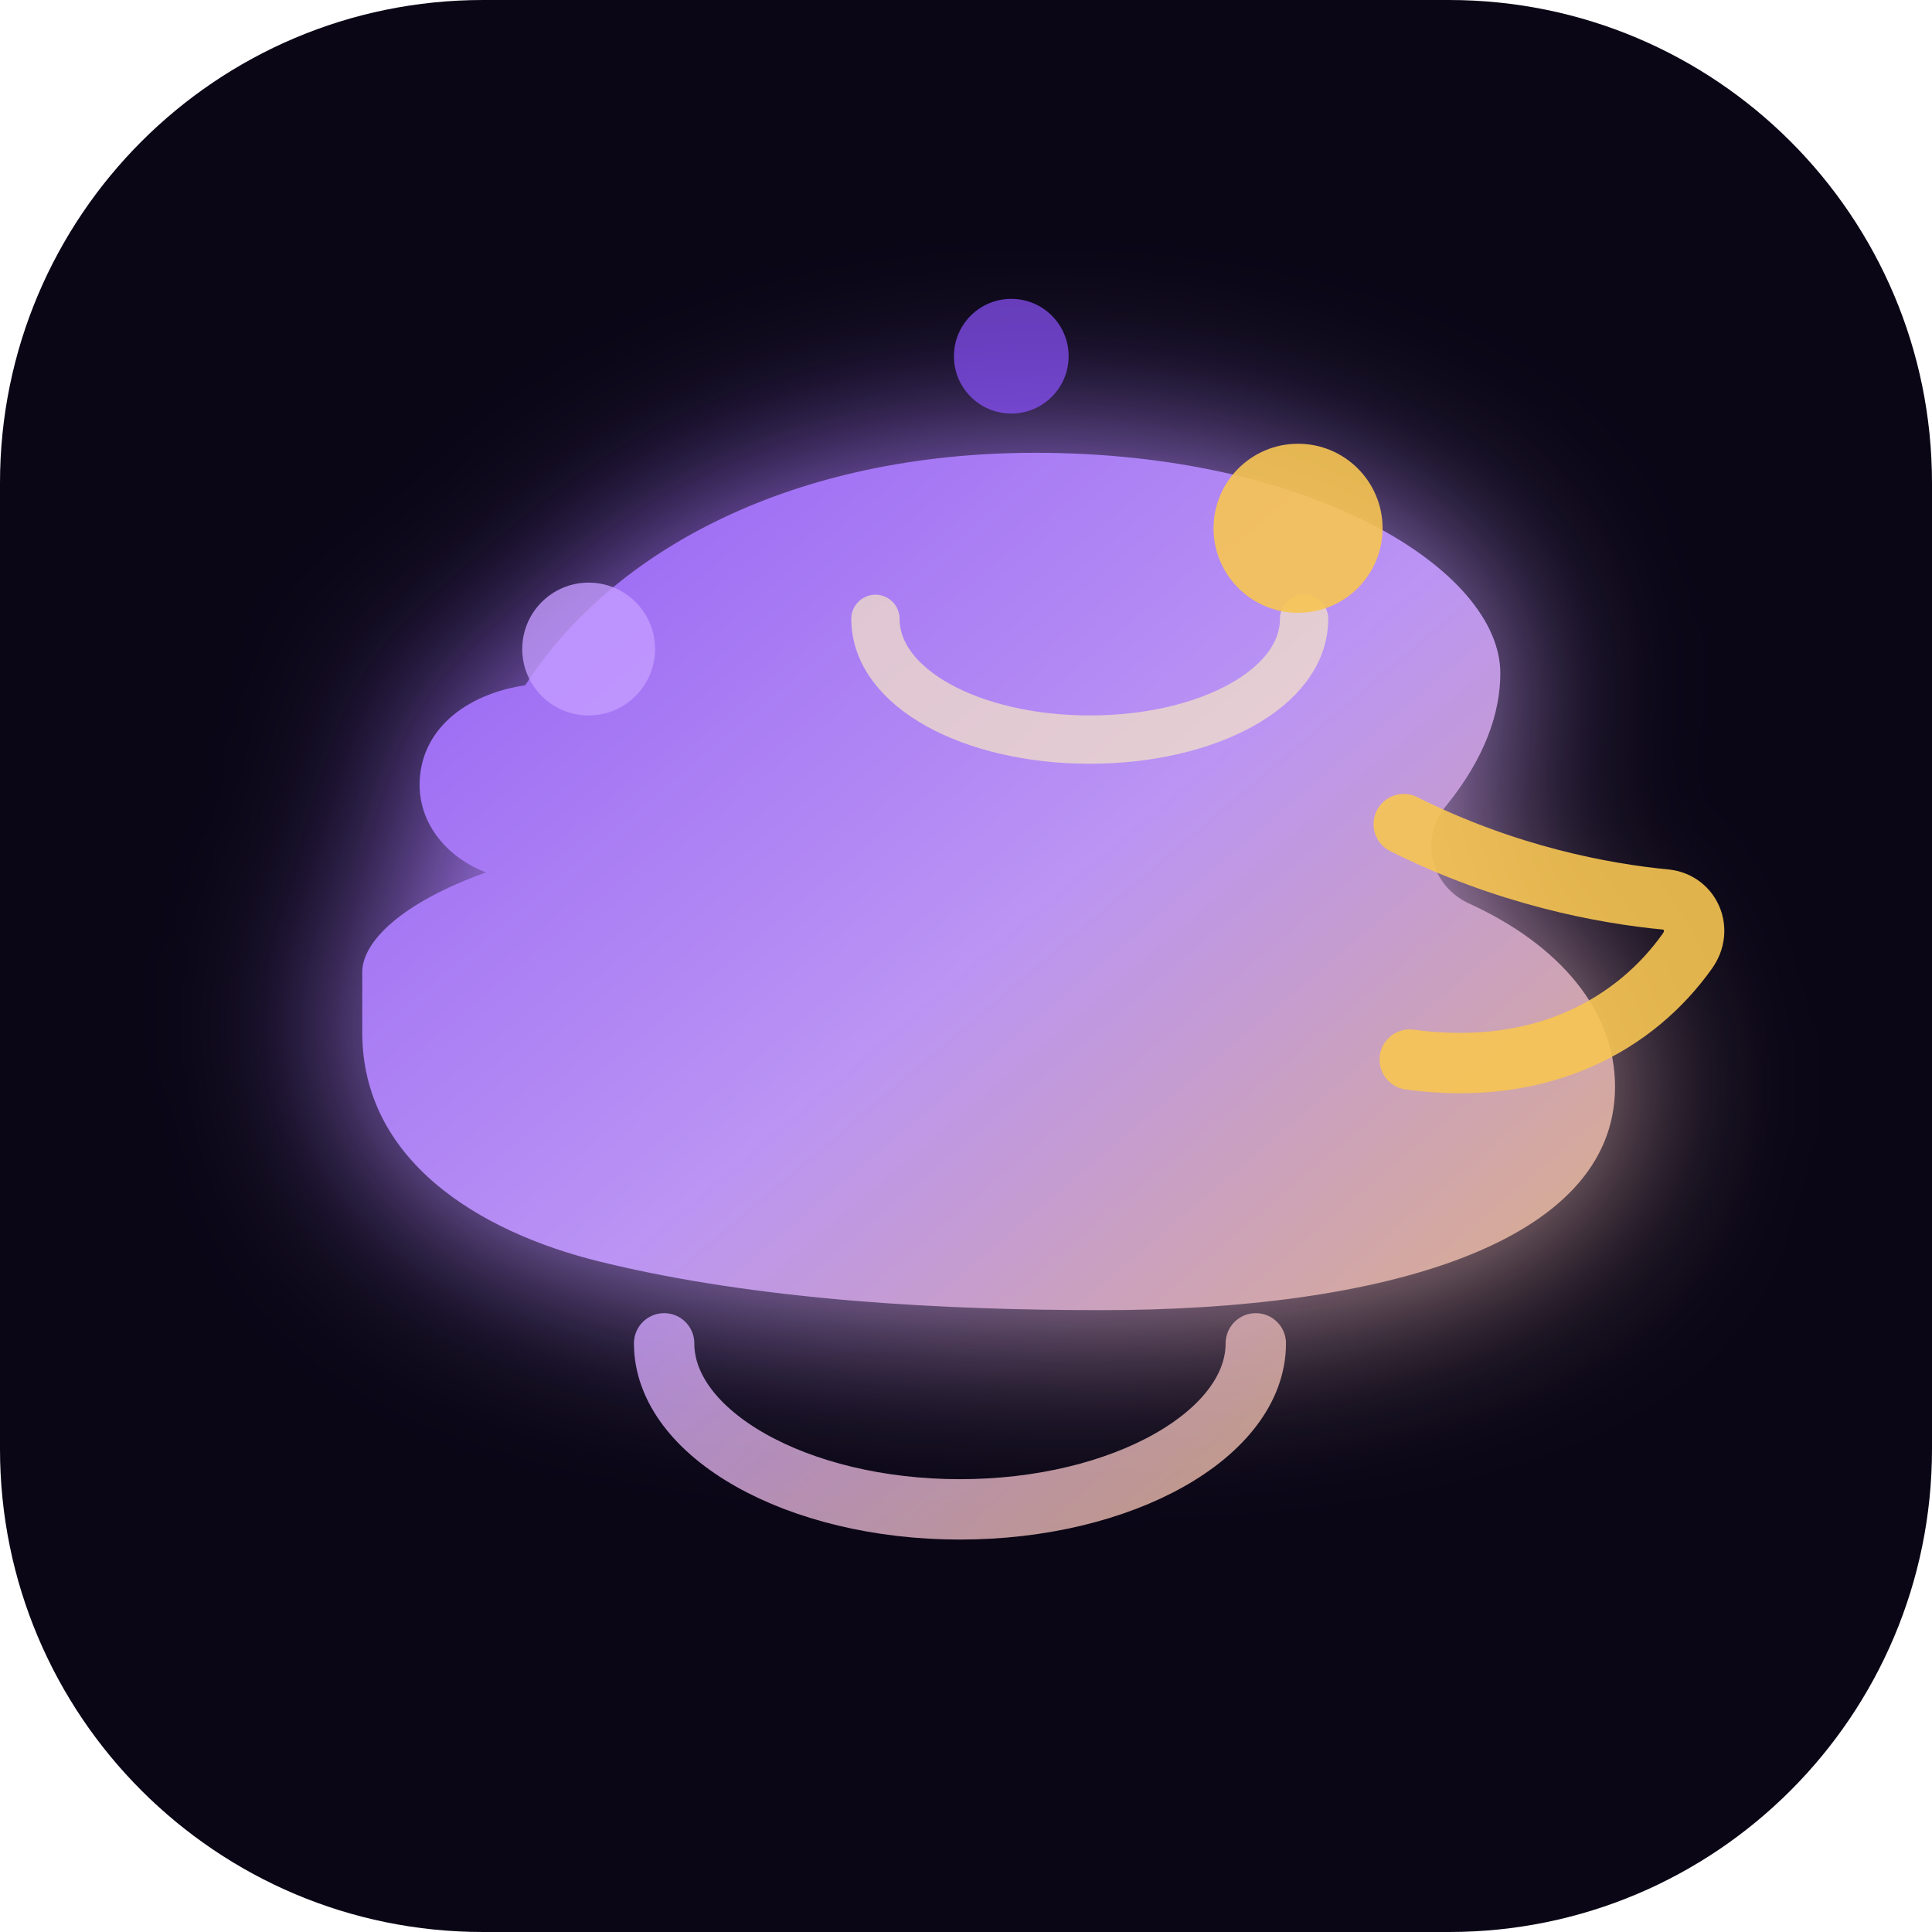
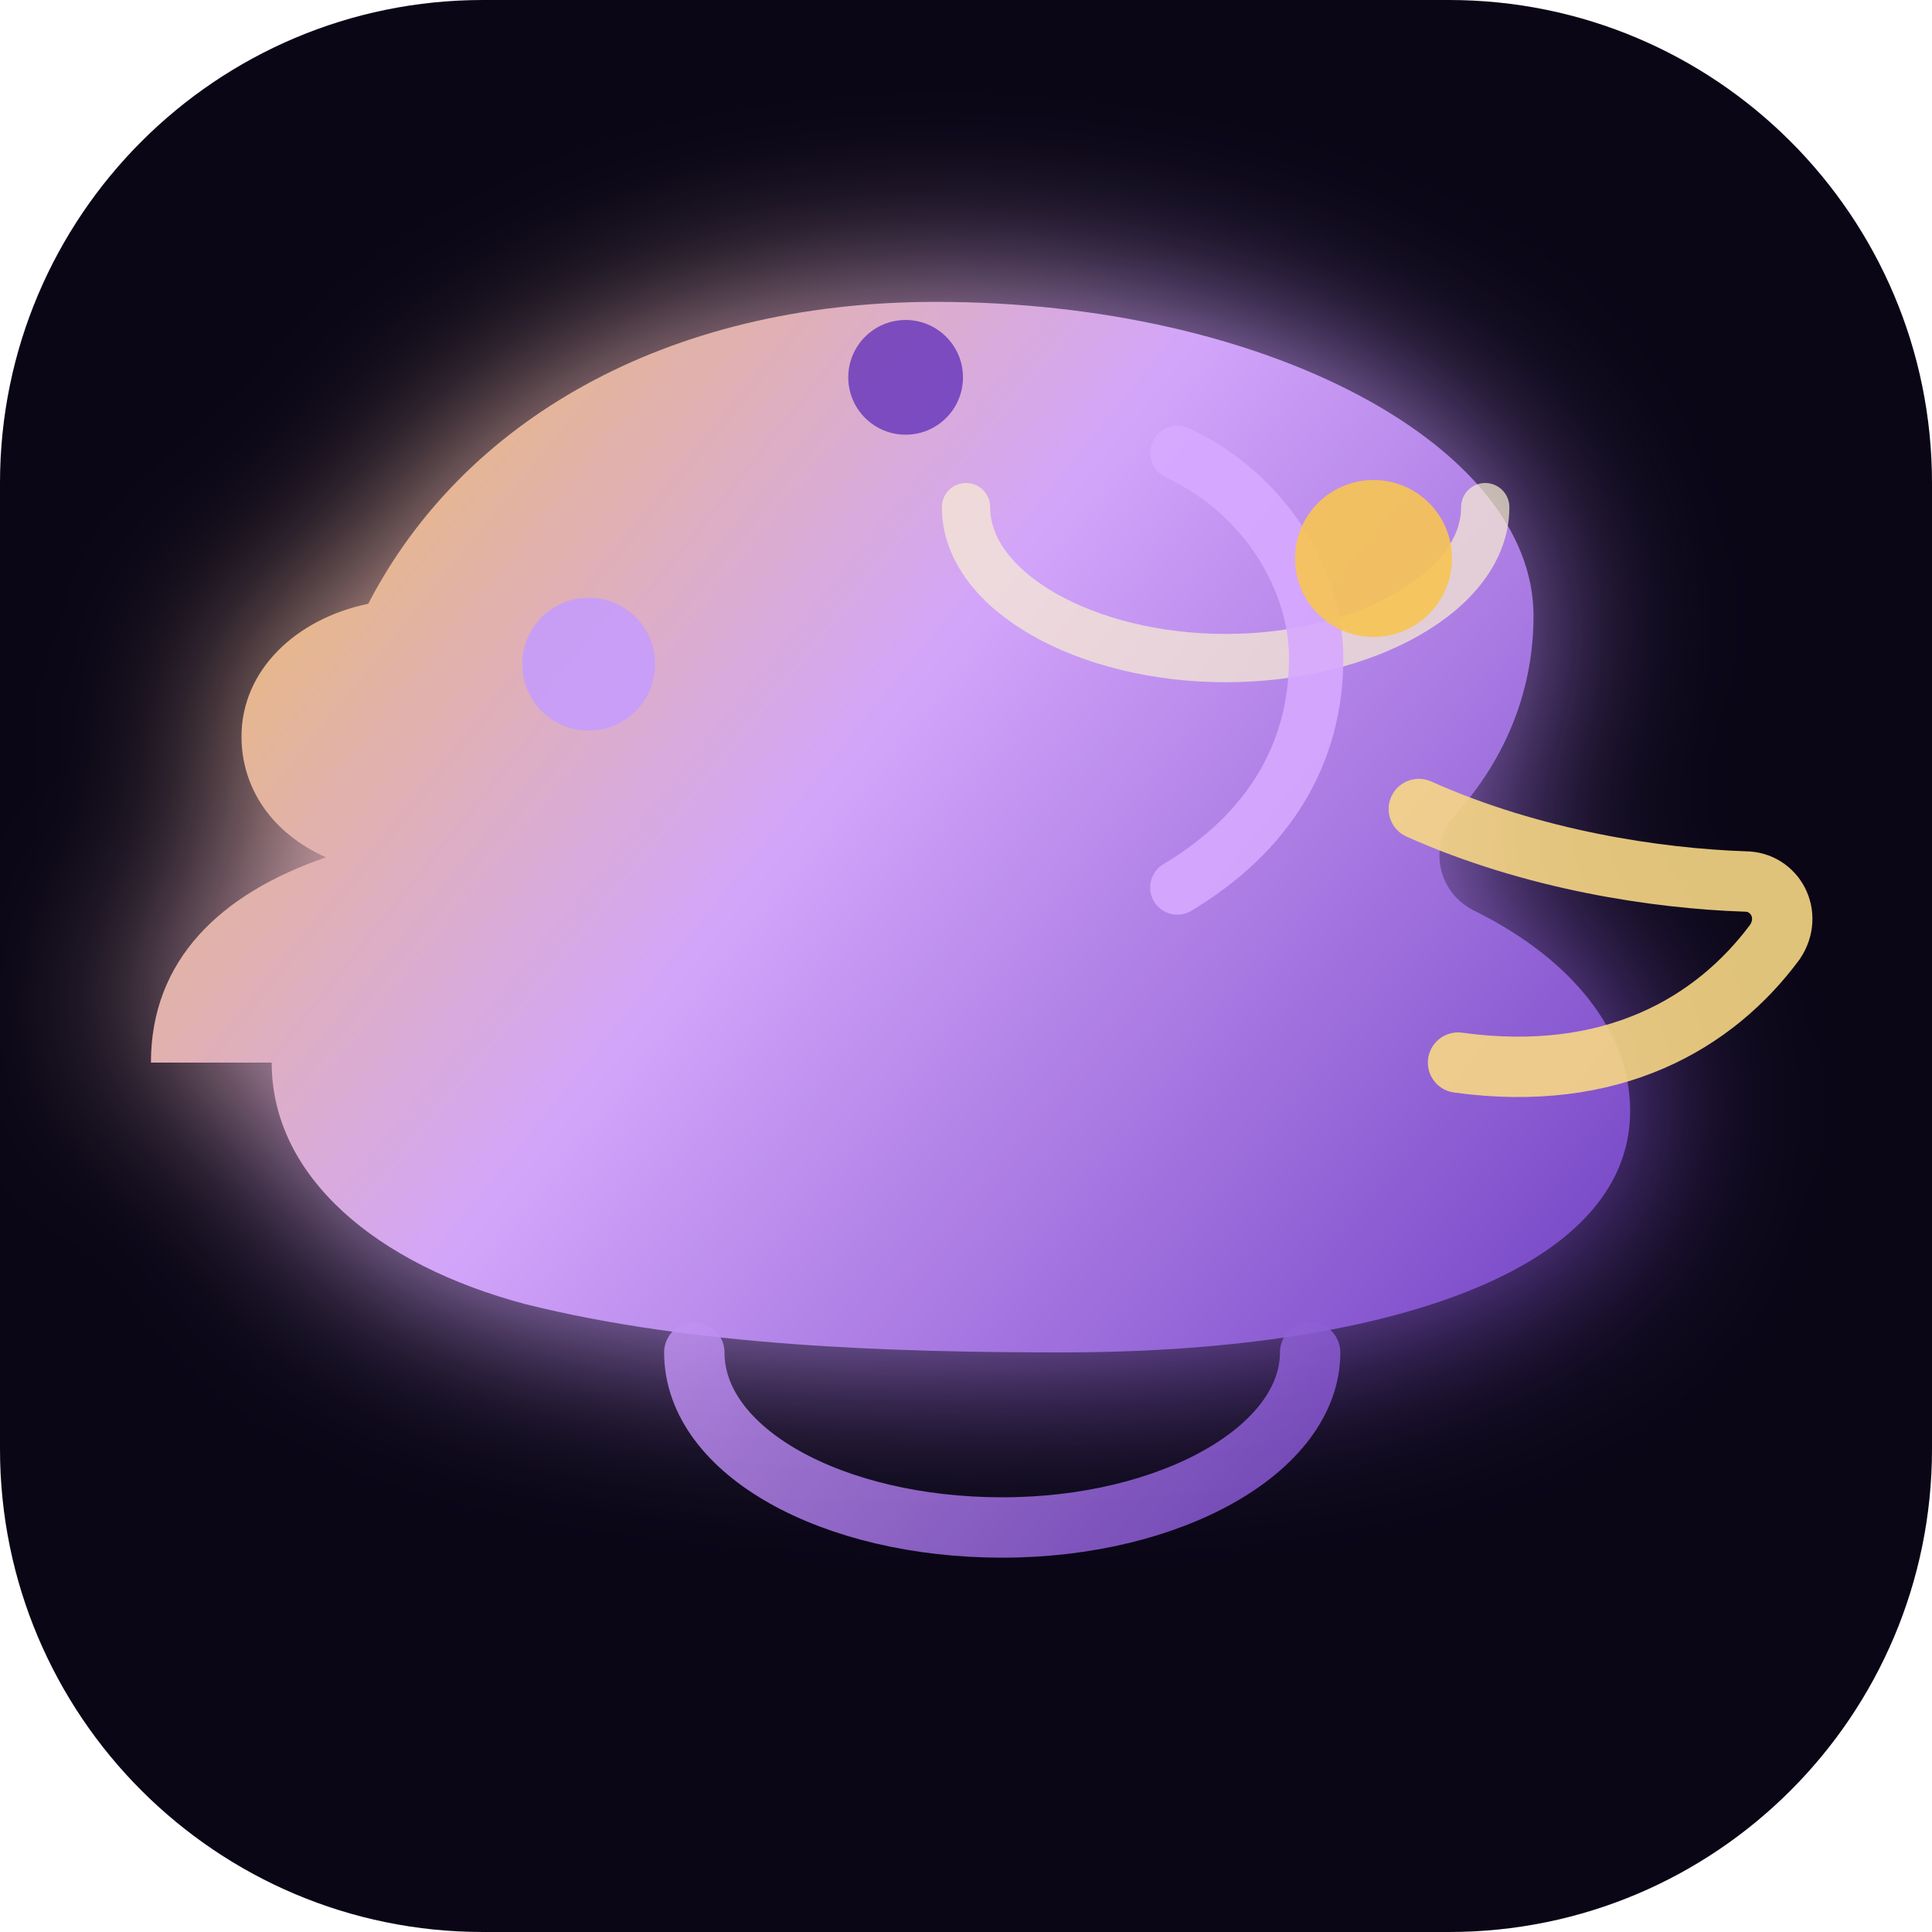
<svg xmlns="http://www.w3.org/2000/svg" width="512" height="512" viewBox="0 0 64 64" fill="none">
  <defs>
-     <linearGradient id="grad" x1="10" y1="6" x2="54" y2="58" gradientUnits="userSpaceOnUse">
-       <stop stop-color="#8C52FF" />
-       <stop offset="0.5" stop-color="#C49BFF" />
-       <stop offset="1" stop-color="#F7C552" />
+     <linearGradient id="grad" x1="6" y1="10" x2="58" y2="52" gradientUnits="userSpaceOnUse">
+       <stop stop-color="#F7C552" />
+       <stop offset="0.4" stop-color="#D7A8FF" />
+       <stop offset="1" stop-color="#5C2BBA" />
    </linearGradient>
    <filter id="shadow" x="-60%" y="-60%" width="220%" height="220%" color-interpolation-filters="sRGB">
      <feGaussianBlur in="SourceGraphic" stdDeviation="3" result="blur" />
      <feMerge>
        <feMergeNode in="blur" />
        <feMergeNode in="SourceGraphic" />
      </feMerge>
    </filter>
  </defs>
  <rect width="64" height="64" rx="16" fill="#0A0616" />
-   <path d="M12 34.2c0 4.2 3.8 6.6 7.9 7.6 5.3 1.3 11.5 1.6 16.6 1.6 9.3 0 17-2.2 17-7.4 0-2.5-1.8-4.7-4.9-6.1-1.2-.6-1.6-2.1-.7-3.2 1.3-1.6 1.8-3.1 1.8-4.4C49.7 18.9 43.5 15 34.3 15c-8 0-14 3.2-16.9 7.7-2 .3-3.5 1.5-3.5 3.3 0 1.3.9 2.4 2.2 2.9-2.8 1-4.1 2.3-4.1 3.3Z" fill="url(#grad)" filter="url(#shadow)" opacity="0.95" />
-   <path d="M46.5 27.3c3.4 1.7 6.6 2.3 8.7 2.5.8.1 1.2 1 .7 1.7-1.7 2.4-4.8 4.2-9.2 3.6" stroke="#F7C552" stroke-width="2" stroke-linecap="round" opacity="0.9" />
-   <path d="M22 44.5c0 3 4.4 5.5 9.8 5.5s9.8-2.5 9.8-5.5" stroke="url(#grad)" stroke-width="2" stroke-linecap="round" opacity="0.85" />
-   <path d="M29 20.5c0 2.3 3.2 4 7.1 4s7.1-1.7 7.1-4" stroke="#F7E6C4" stroke-width="1.6" stroke-linecap="round" opacity="0.7" />
-   <circle cx="19.5" cy="21.5" r="2.2" fill="#C49BFF" opacity="0.8" />
-   <circle cx="43" cy="17.5" r="2.8" fill="#F7C552" opacity="0.9" />
-   <circle cx="33.5" cy="11.8" r="1.9" fill="#8C52FF" opacity="0.7" />
+   <path d="M9 35.2c0 3.8 3.5 6.7 8.4 8 5.6 1.4 12.2 1.6 17.8 1.6 10.4 0 18.8-2.6 18.8-8 0-2.6-1.9-5-5.1-6.6-1.3-.6-1.6-2.2-.7-3.2 1.8-2 2.6-4.3 2.6-6.6C50.8 14.8 42 10 31 10c-9 0-15.7 4-18.8 10-2.4.5-4.2 2.2-4.2 4.4 0 1.7 1 3.2 2.8 4-3.5 1.2-5.8 3.4-5.8 6.8Z" fill="url(#grad)" filter="url(#shadow)" opacity="0.98" />
+   <path d="M47 26.8c3.8 1.7 7.9 2.3 10.8 2.4 1 0 1.6 1.1 1 2-2 2.7-5.4 4.7-10.5 4" stroke="#F7D785" stroke-width="2" stroke-linecap="round" opacity="0.9" />
+   <path d="M23 44.8c0 3.3 4.6 5.8 10.2 5.8S43.4 48 43.4 44.8" stroke="url(#grad)" stroke-width="2" stroke-linecap="round" opacity="0.85" />
+   <path d="M32 16.8c0 2.8 4 5 8.6 5s8.6-2.2 8.6-5" stroke="#F9EFD2" stroke-width="1.6" stroke-linecap="round" opacity="0.7" />
+   <path d="M39 15c3 1.4 4.6 4.3 4.6 6.8 0 3.2-1.6 5.8-4.6 7.6" stroke="#D7A8FF" stroke-width="1.8" stroke-linecap="round" opacity="0.9" />
+   <circle cx="19.5" cy="22" r="2.2" fill="#C49BFF" opacity="0.85" />
+   <circle cx="45.5" cy="18.5" r="2.6" fill="#F7C552" opacity="0.9" />
+   <circle cx="30" cy="12.5" r="1.9" fill="#5C2BBA" opacity="0.75" />
</svg>
